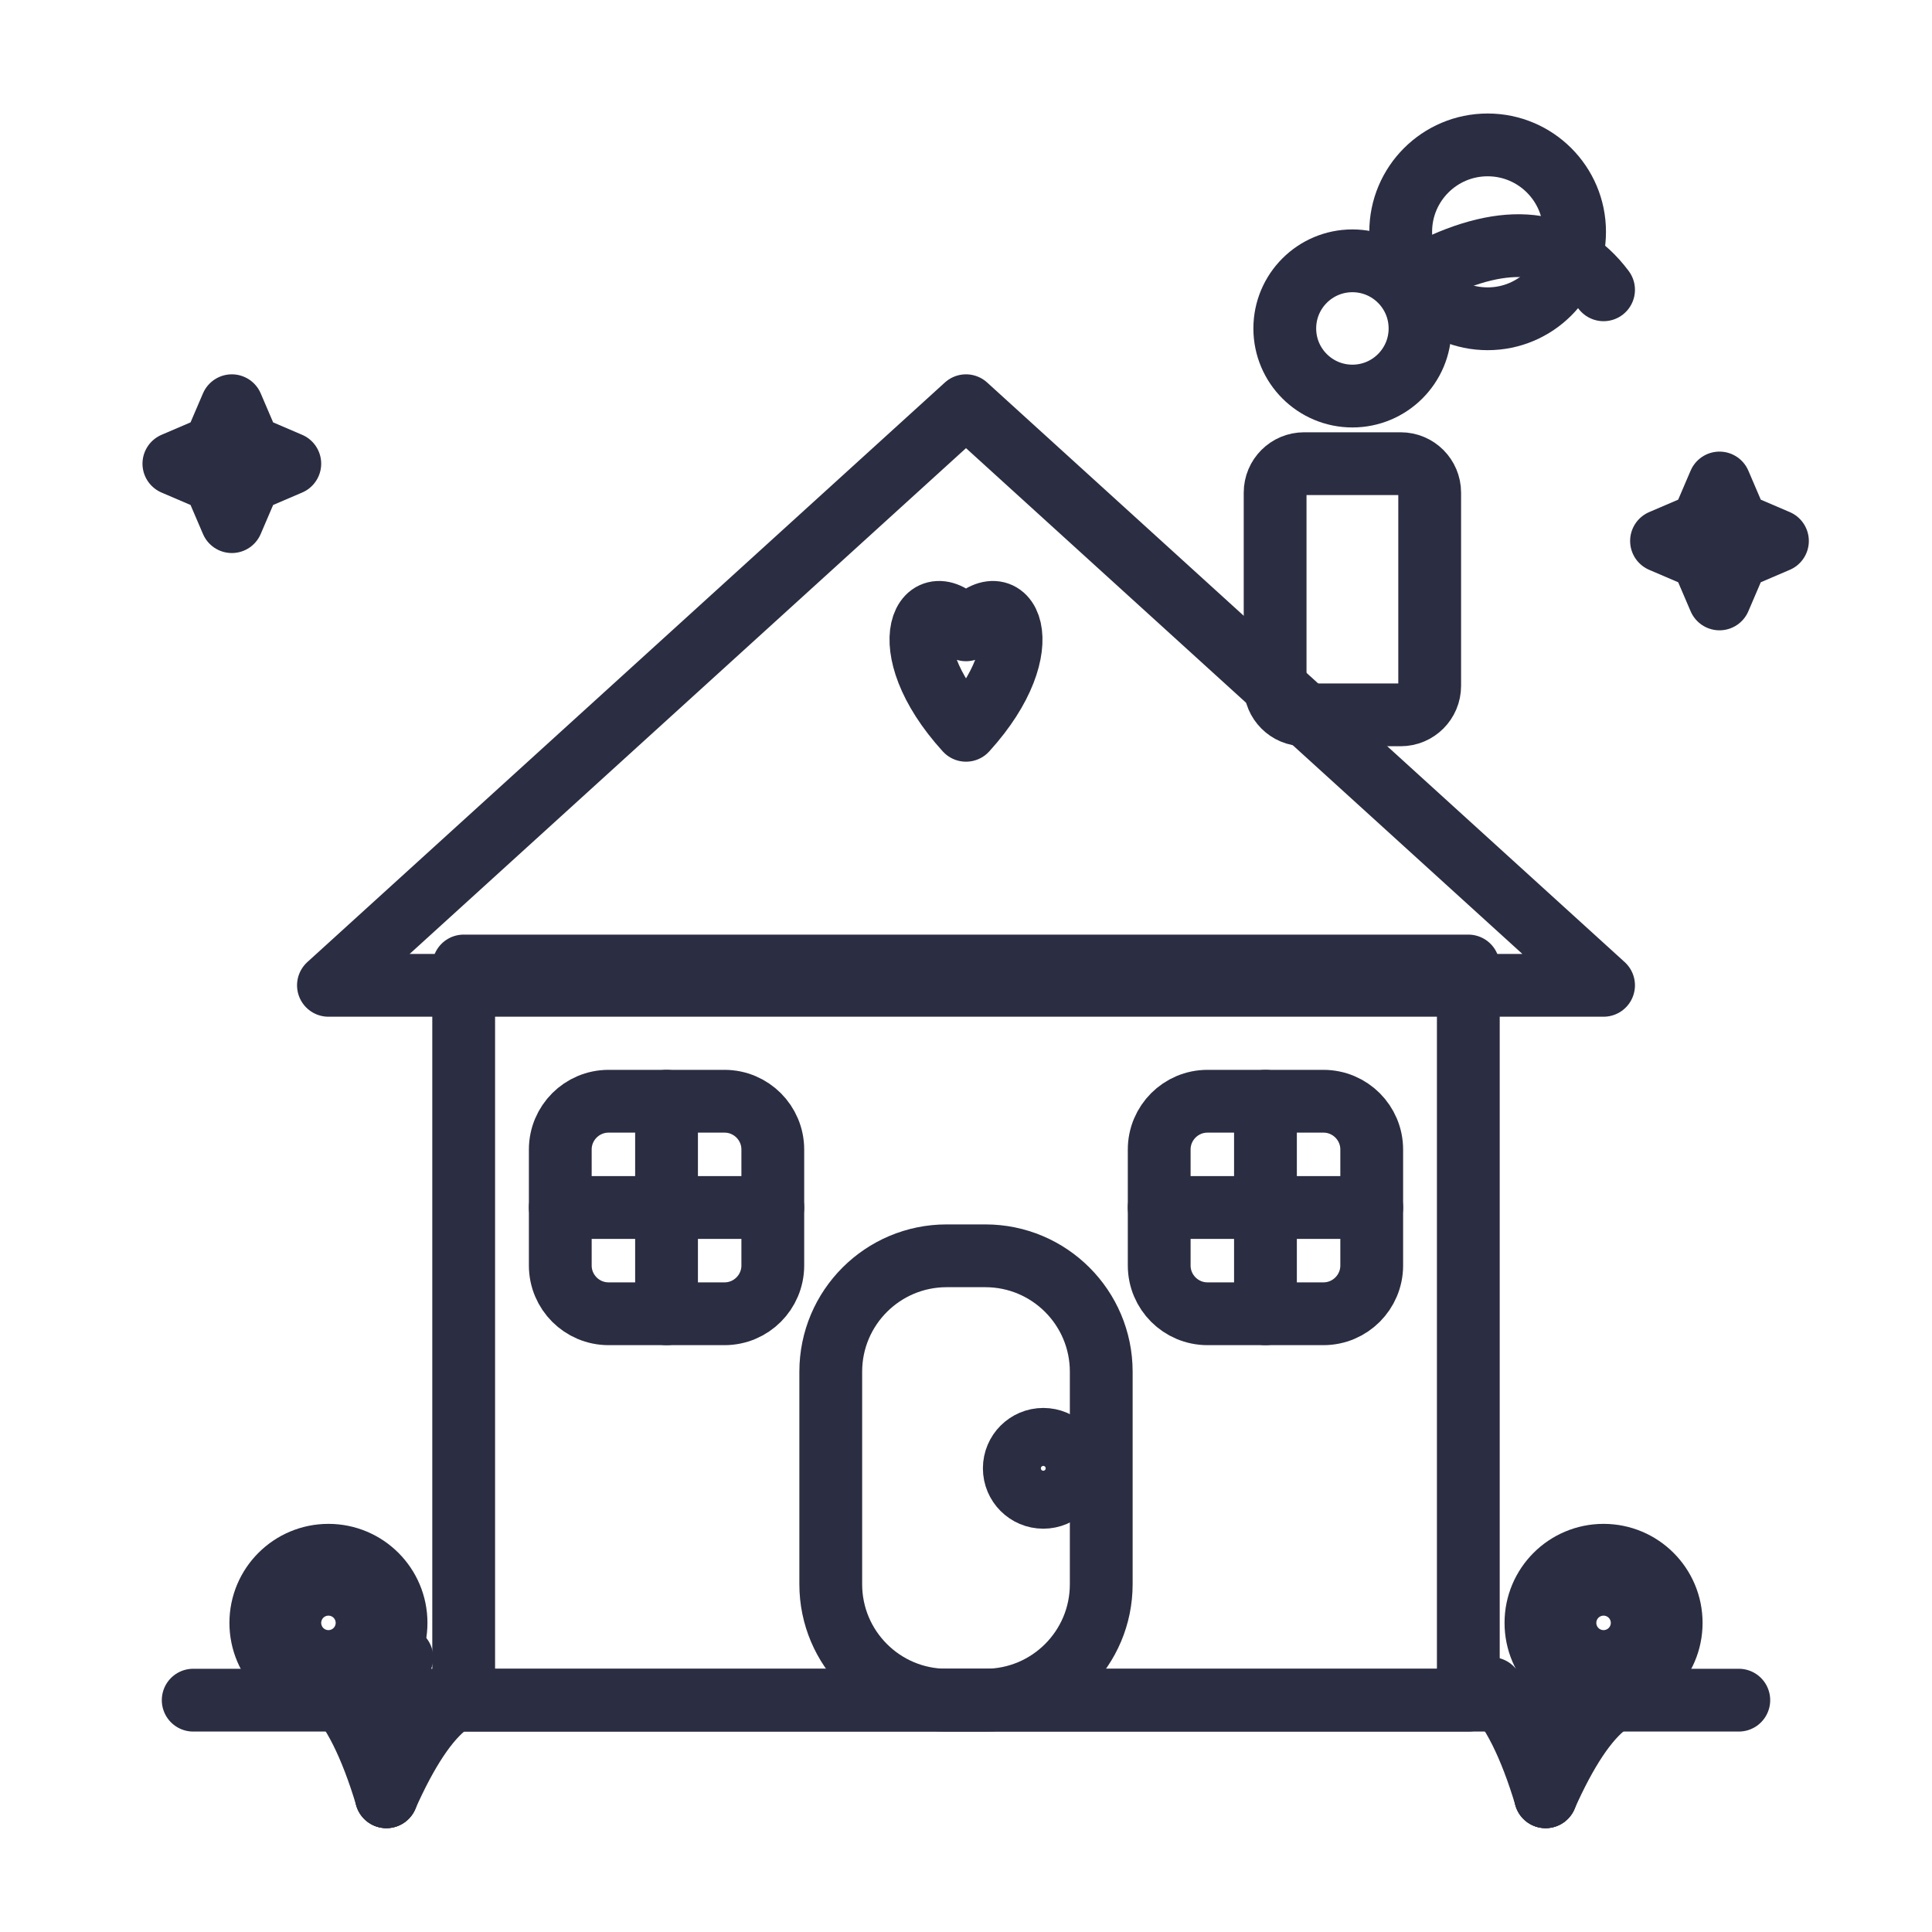
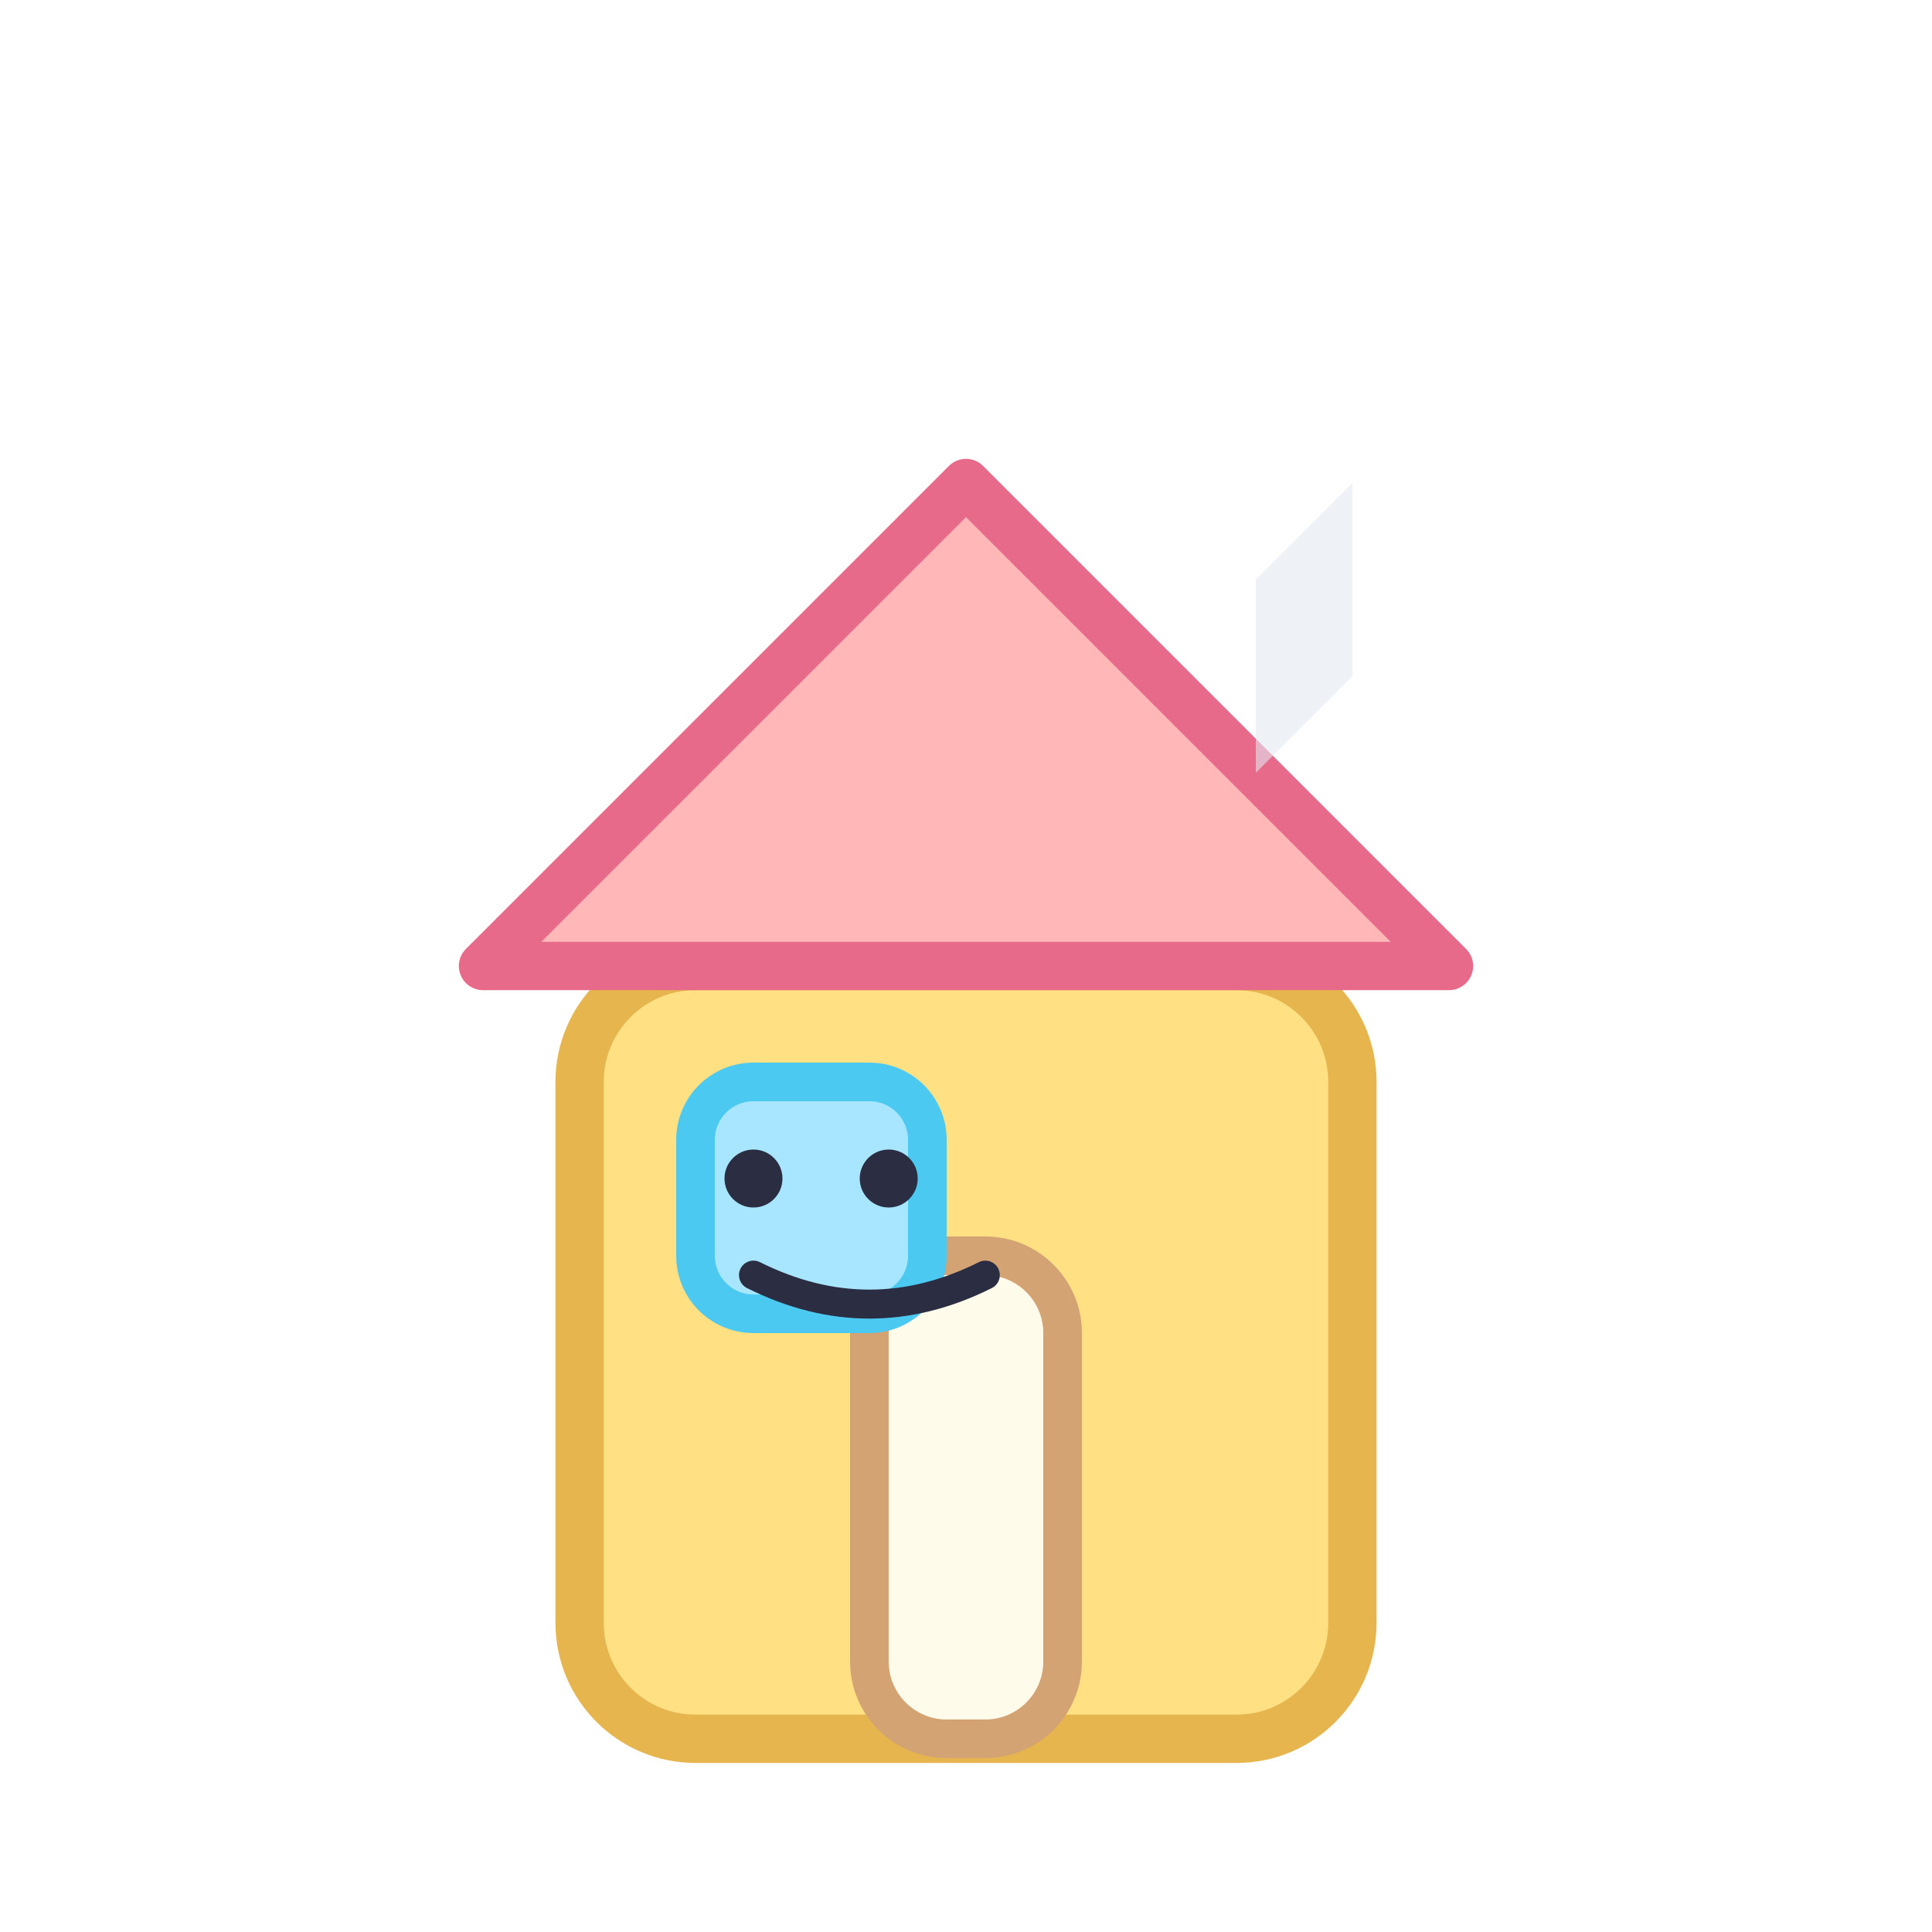
<svg xmlns="http://www.w3.org/2000/svg" viewBox="0 0 200 200">
-   <g fill="none" stroke="#2b2d42" stroke-width="6.5" stroke-linecap="round" stroke-linejoin="round">
-     <rect x="48" y="100" width="104" height="76" />
-     <polygon points="34,102 100,42 166,102" />
-     <rect x="86" y="130" width="28" height="46" rx="12" />
-     <circle cx="108" cy="152" r="3" />
-     <rect x="58" y="114" width="22" height="22" rx="5" />
-     <path d="M69 114L69 136" />
-     <path d="M58 125L80 125" />
-     <rect x="120" y="114" width="22" height="22" rx="5" />
-     <path d="M131 114L131 136" />
-     <path d="M120 125L142 125" />
-     <rect x="132" y="48" width="16" height="26" rx="3" />
-     <circle cx="140" cy="34" r="7" />
-     <circle cx="154" cy="24" r="9" />
-     <path d="M148 28 Q160 22 166 30" />
-     <path d="M20 176 L180 176" />
-     <path d="M100 75.6 C92 66.8 95.84 60 100 65.2 C104.16 60 108 66.8 100 75.6 Z" />
-     <circle cx="34" cy="168" r="7" />
-     <circle cx="34" cy="168" r="2.5" />
-     <circle cx="166" cy="168" r="7" />
-     <circle cx="166" cy="168" r="2.5" />
-     <polygon points="24,42 25.8,46.2 30,48 25.8,49.8 24,54 22.2,49.8 18,48 22.2,46.2" />
-     <polygon points="178,50 179.8,54.2 184,56 179.8,57.8 178,62 176.2,57.8 172,56 176.2,54.2" />
-     <path d="M40 186 Q37.6 178 34.4 174.8" />
-     <path d="M40 186 Q40 176.4 41.6 171.6" />
-     <path d="M40 186 Q43.2 178.8 46.4 176.4" />
-     <path d="M160 186 Q157.6 178 154.4 174.8" />
-     <path d="M160 186 Q160 176.4 161.6 171.6" />
-     <path d="M160 186 Q163.2 178.8 166.4 176.4" />
-   </g>
+   <rect x="60" y="100" width="80" height="80" rx="12" fill="#ffe082" stroke="#e6b54d" stroke-width="5" stroke-linejoin="round" />
+   <path d="M50 100 L100 50 L150 100 Z" fill="#ffb7b7" stroke="#e86a8a" stroke-width="5" stroke-linejoin="round" />
+   <rect x="90" y="130" width="20" height="50" rx="8" fill="#fffbeb" stroke="#d4a373" stroke-width="4" stroke-linejoin="round" />
+   <rect x="72" y="112" width="24" height="24" rx="6" fill="#a8e6ff" stroke="#4cc9f0" stroke-width="4" stroke-linejoin="round" />
+   <circle cx="78" cy="122" r="3" fill="#2b2d42" />
+   <circle cx="92" cy="122" r="3" fill="#2b2d42" />
+   <path d="M78 132 Q90 138 102 132" fill="none" stroke="#2b2d42" stroke-width="3" stroke-linecap="round" stroke-linejoin="round" />
+   <path d="M130 80 L140 70 L140 50 L130 60 Z" fill="#e2e8f0" opacity="0.6" />
</svg>
